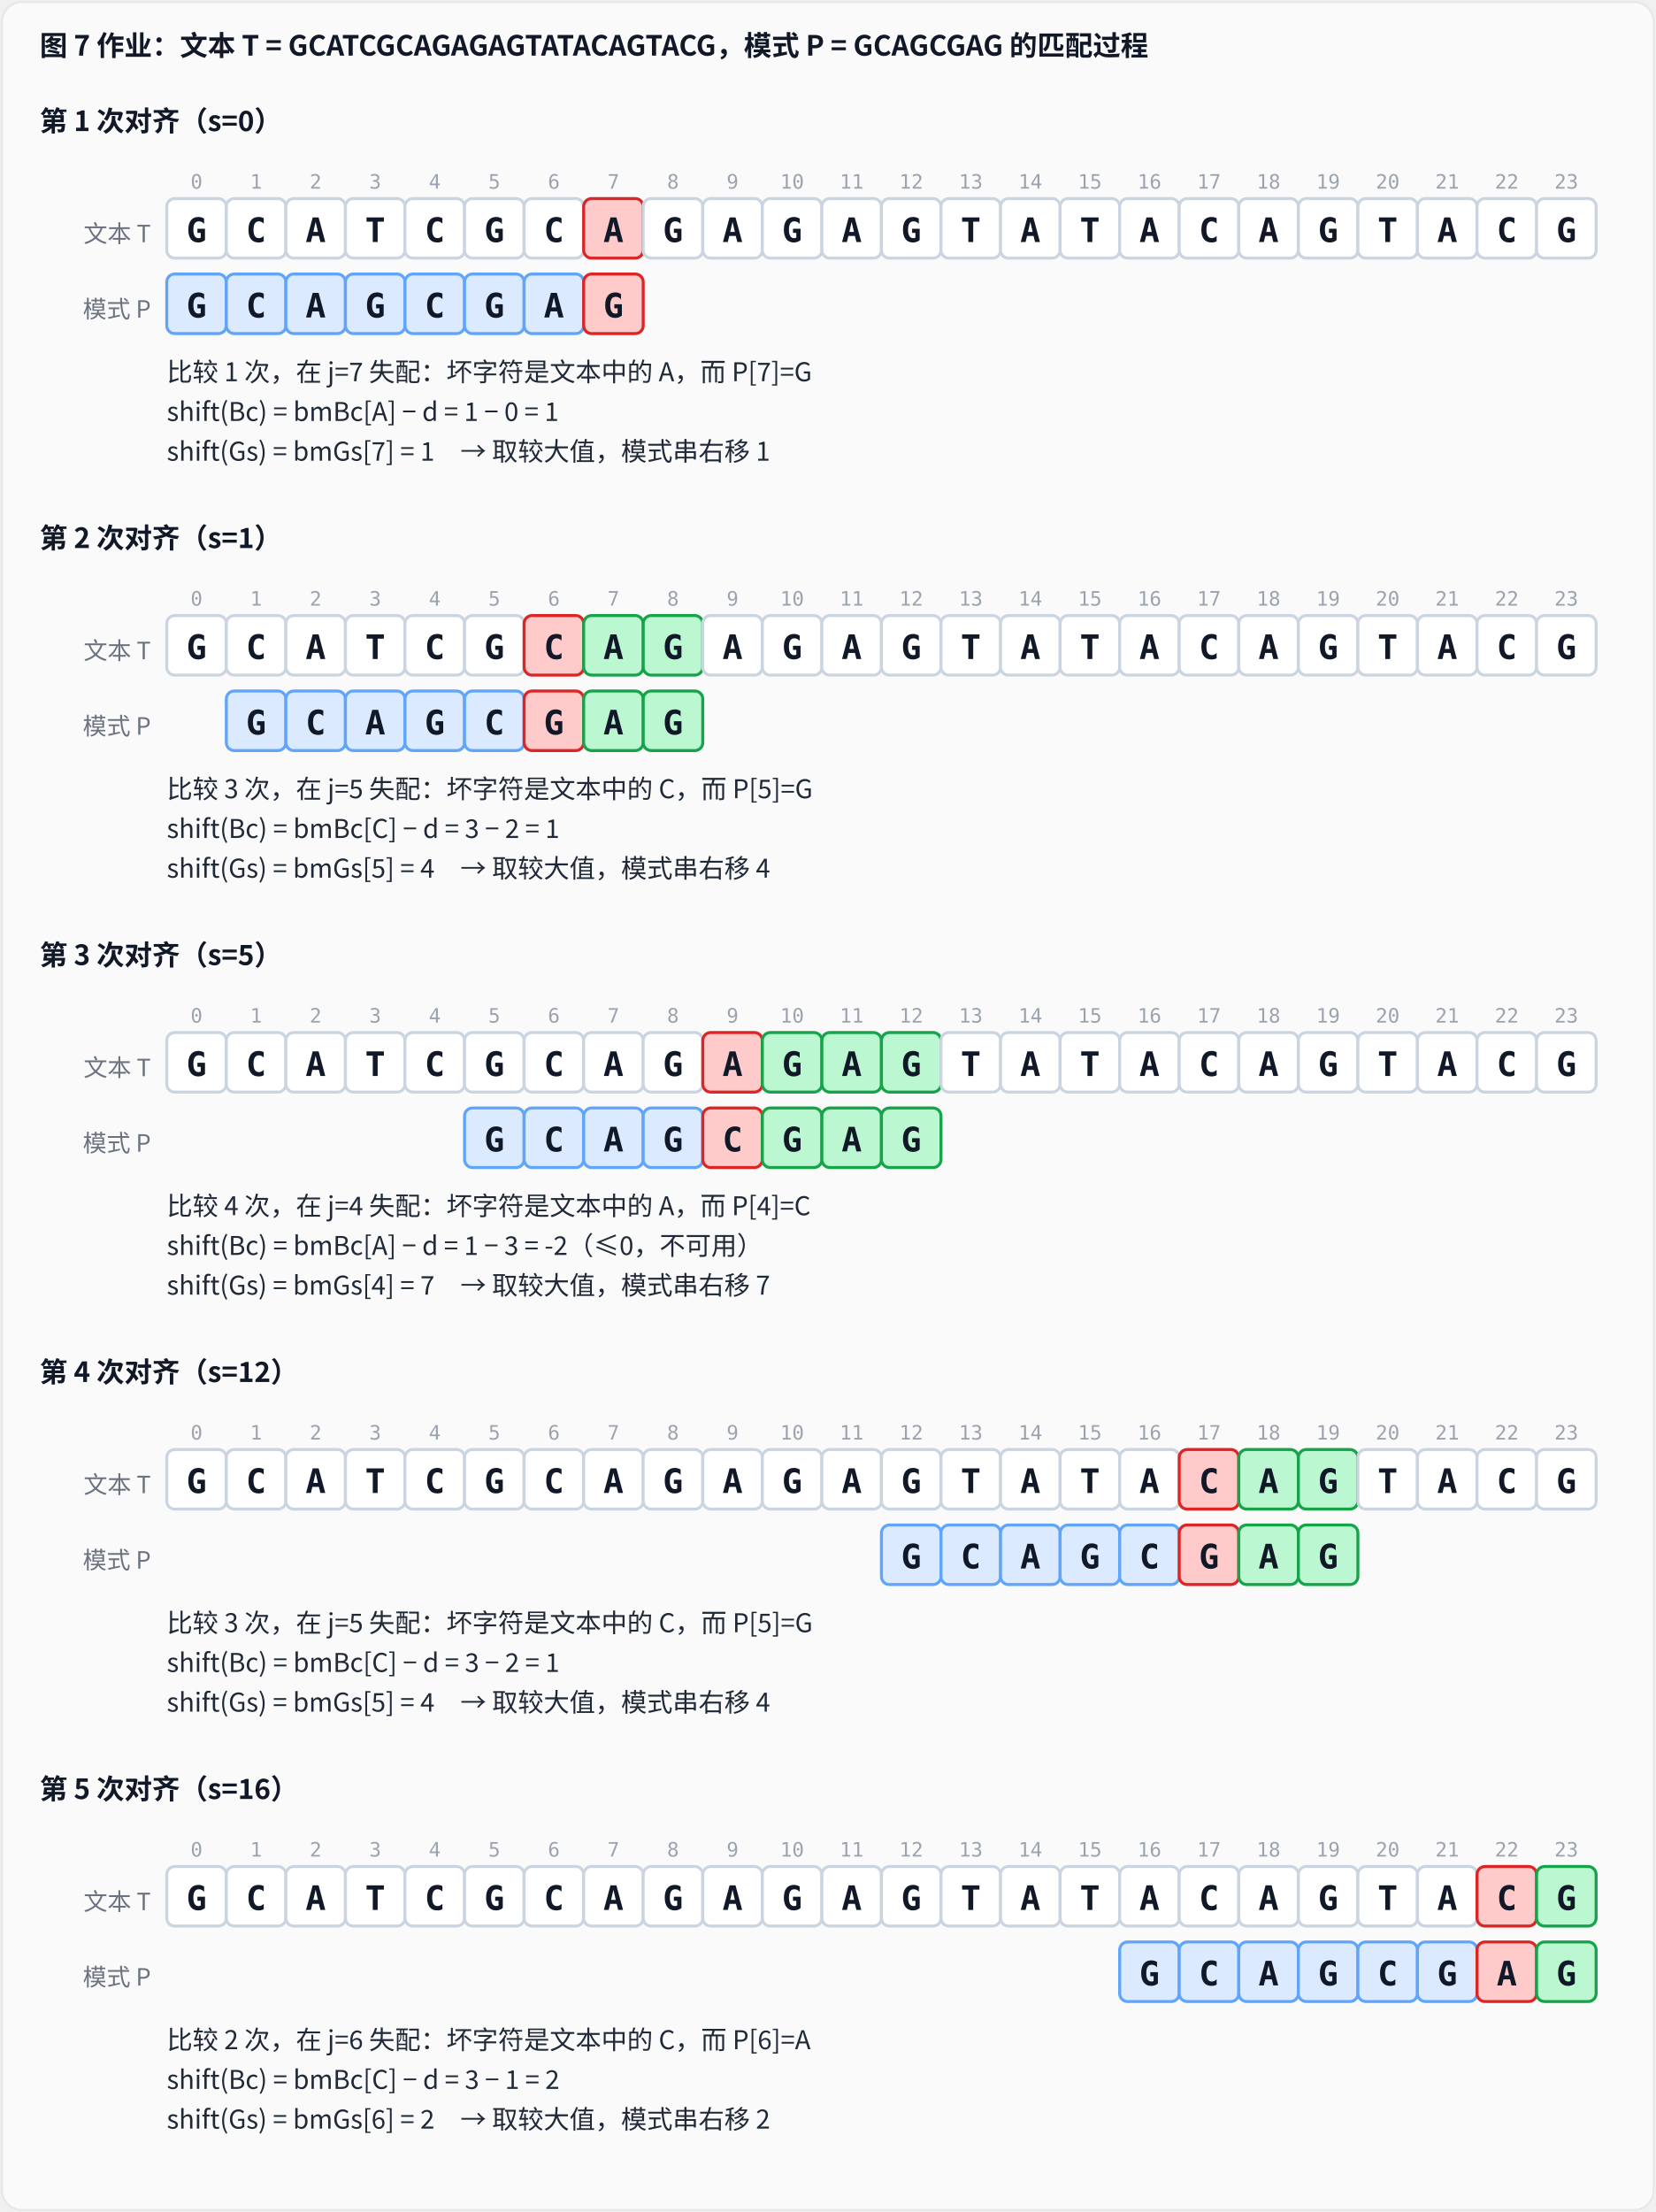
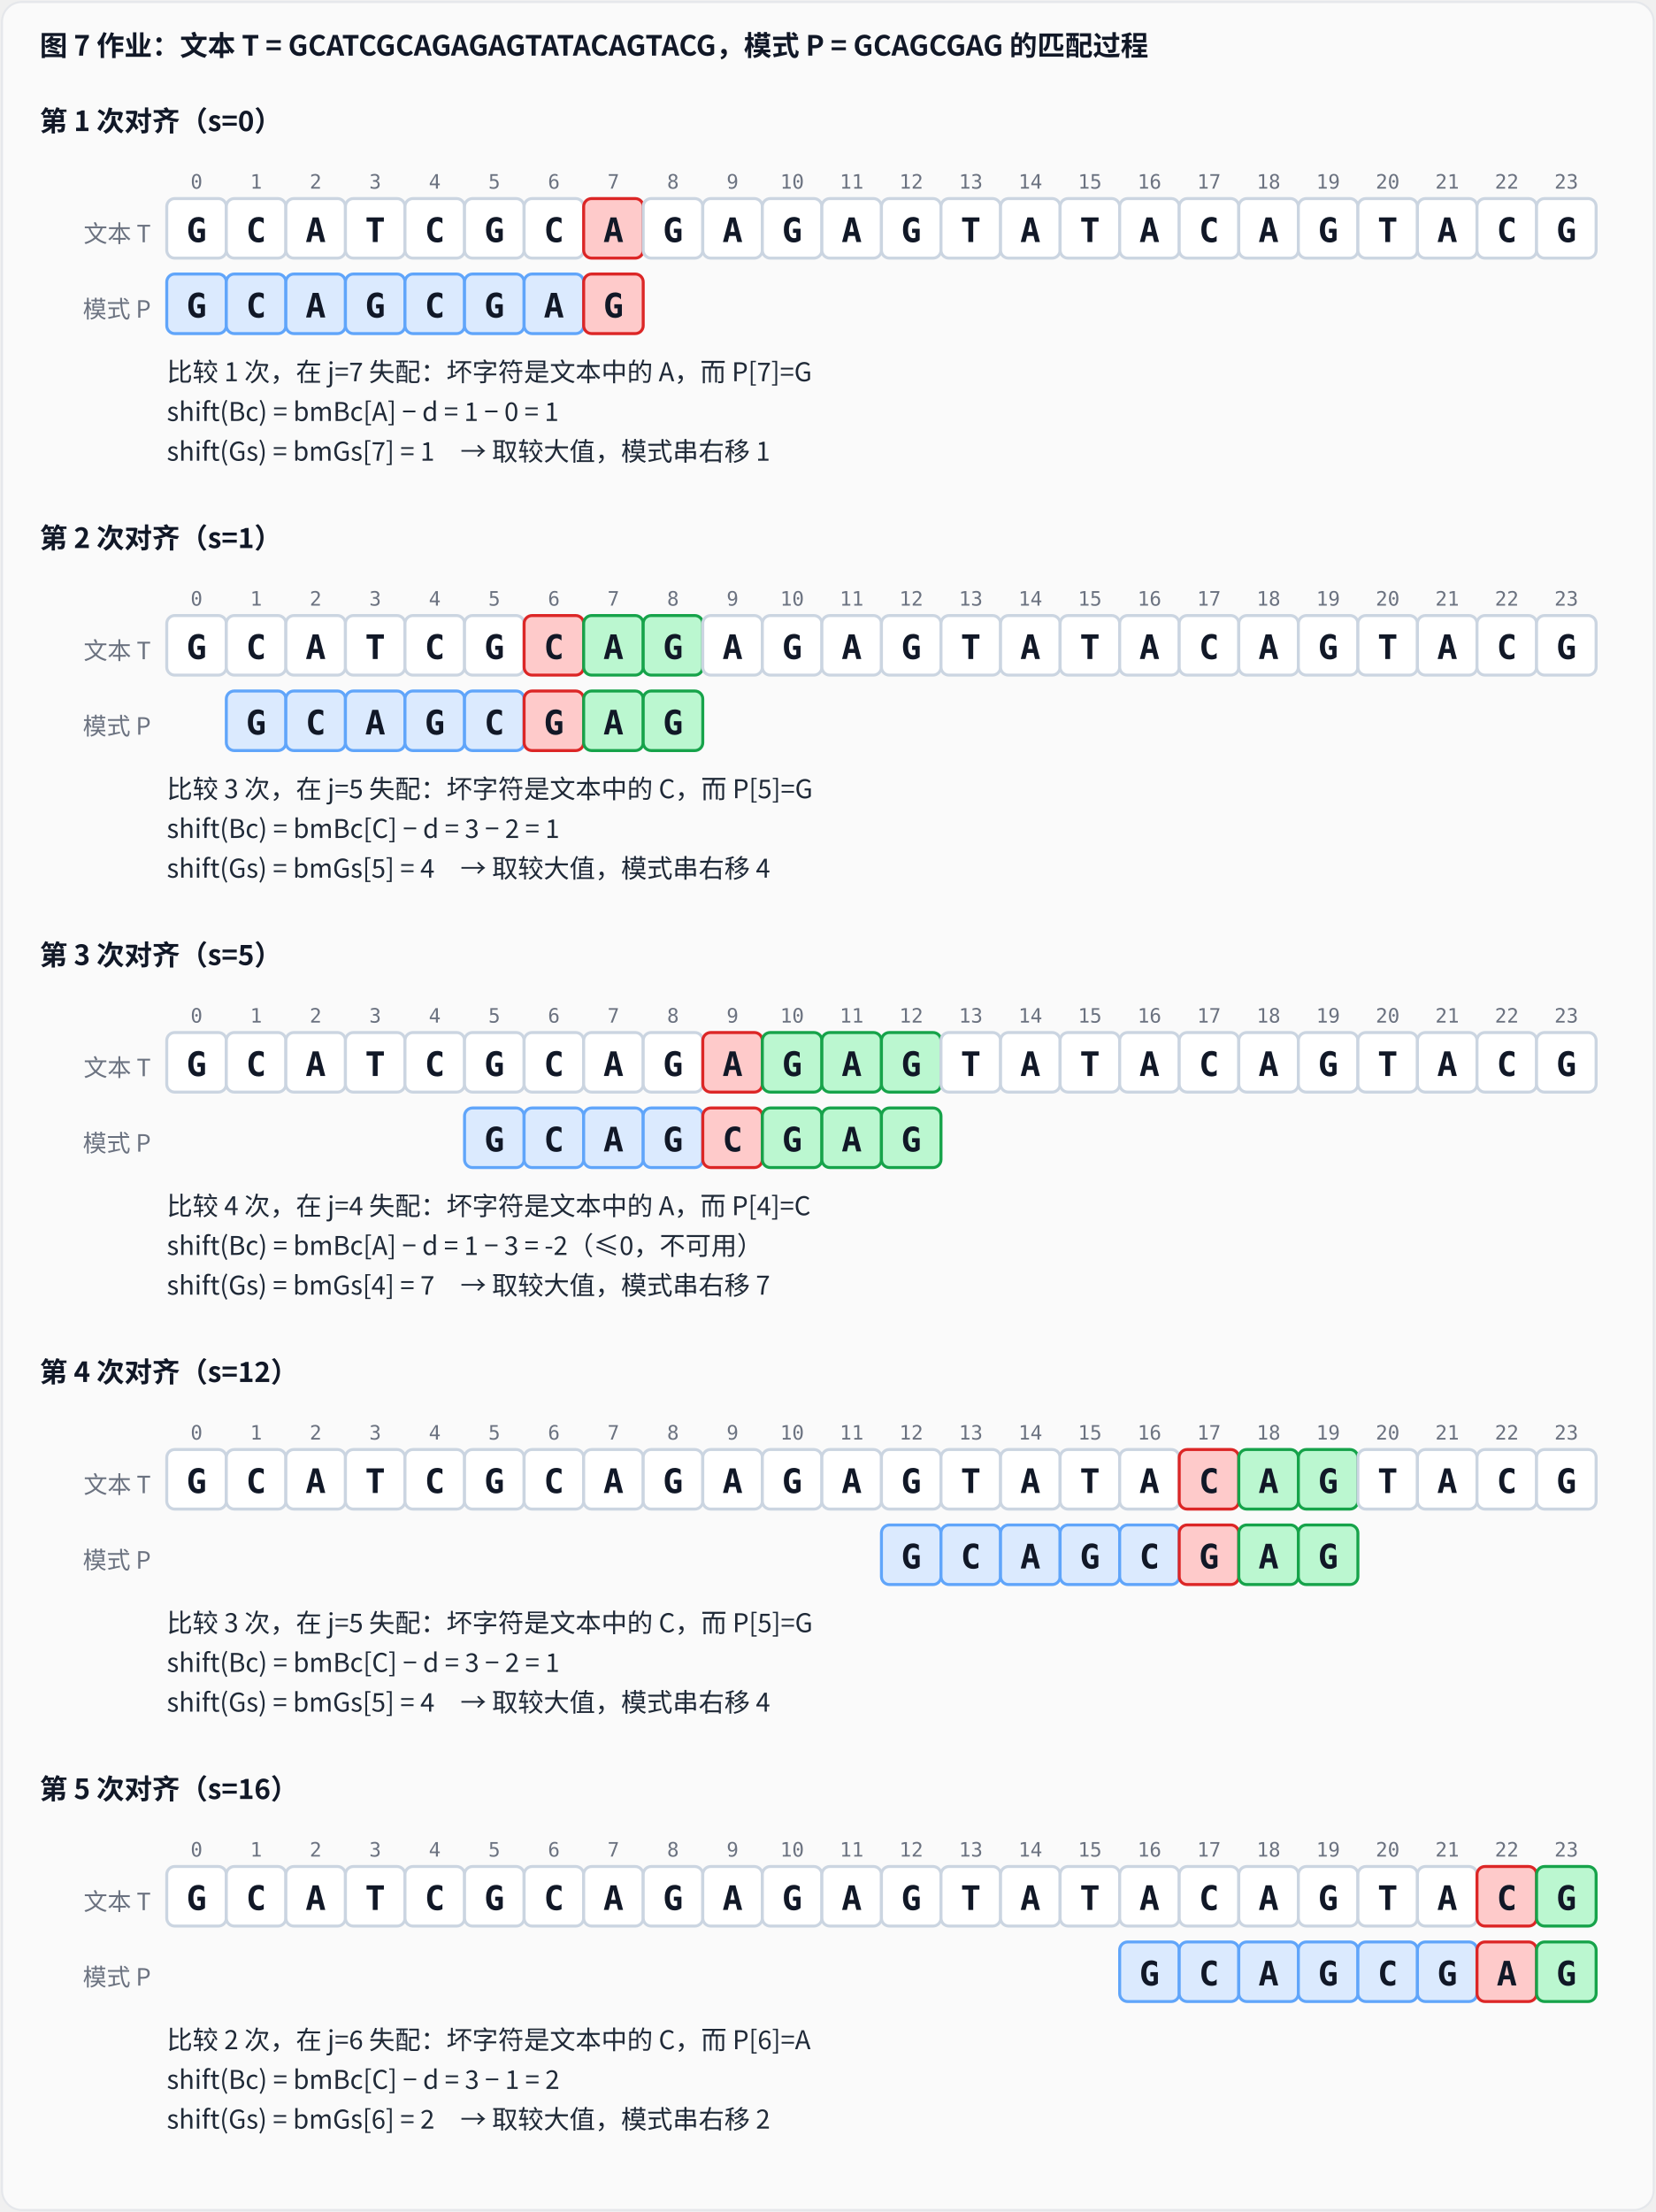
<svg xmlns="http://www.w3.org/2000/svg" viewBox="0 0 834 1114" width="834" height="1114">
  <style>
.t{font-family:'Noto Sans CJK SC','Noto Sans SC','Microsoft YaHei','PingFang SC',sans-serif;font-size:13px;fill:#1f2937}.tb{font-family:'Noto Sans CJK SC','Noto Sans SC','Microsoft YaHei','PingFang SC',sans-serif;font-size:14px;font-weight:700;fill:#111827}
.s{font-family:'Noto Sans CJK SC','Noto Sans SC','Microsoft YaHei','PingFang SC',sans-serif;font-size:12px;fill:#6b7280}.m{font-family:'JetBrains Mono','Consolas','Menlo','DejaVu Sans Mono',monospace;font-weight:700;fill:#111827;text-anchor:middle;dominant-baseline:central}
- .i{font-family:'JetBrains Mono','Consolas','Menlo','DejaVu Sans Mono',monospace;font-size:10px;fill:#9ca3af;text-anchor:middle}.c{text-anchor:middle}.r{text-anchor:end}
+ .i{font-family:'JetBrains Mono','Consolas','Menlo','DejaVu Sans Mono',monospace;font-size:10px;fill:#6b7280;text-anchor:middle}.c{text-anchor:middle}.r{text-anchor:end}
</style>
  <defs>
    <marker id="a" viewBox="0 0 10 10" refX="9" refY="5" markerWidth="7" markerHeight="7" orient="auto">
      <path d="M0 0L10 5L0 10z" fill="#475569" />
    </marker>
  </defs>
  <rect x="1" y="1" width="832" height="1112" rx="10" fill="#fafafa" stroke="#e5e7eb" />
  <text x="20" y="28" class="tb">图 7  作业：文本 T = GCATCGCAGAGAGTATACAGTACG，模式 P = GCAGCGAG 的匹配过程</text>
  <text x="20" y="66" class="tb">第 1 次对齐（s=0）</text>
  <text x="76" y="122" class="s r">文本 T</text>
  <rect x="84" y="100" width="30" height="30" rx="4" fill="#ffffff" stroke="#cbd5e1" stroke-width="1.5" />
  <text x="99.0" y="116.0" class="m" style="font-size:17px;fill:#111827">G</text>
  <text x="99.0" y="95" class="i">0</text>
  <rect x="114" y="100" width="30" height="30" rx="4" fill="#ffffff" stroke="#cbd5e1" stroke-width="1.5" />
  <text x="129.0" y="116.0" class="m" style="font-size:17px;fill:#111827">C</text>
  <text x="129.0" y="95" class="i">1</text>
  <rect x="144" y="100" width="30" height="30" rx="4" fill="#ffffff" stroke="#cbd5e1" stroke-width="1.5" />
  <text x="159.0" y="116.0" class="m" style="font-size:17px;fill:#111827">A</text>
  <text x="159.0" y="95" class="i">2</text>
  <rect x="174" y="100" width="30" height="30" rx="4" fill="#ffffff" stroke="#cbd5e1" stroke-width="1.5" />
  <text x="189.0" y="116.0" class="m" style="font-size:17px;fill:#111827">T</text>
  <text x="189.0" y="95" class="i">3</text>
  <rect x="204" y="100" width="30" height="30" rx="4" fill="#ffffff" stroke="#cbd5e1" stroke-width="1.5" />
  <text x="219.0" y="116.0" class="m" style="font-size:17px;fill:#111827">C</text>
  <text x="219.0" y="95" class="i">4</text>
  <rect x="234" y="100" width="30" height="30" rx="4" fill="#ffffff" stroke="#cbd5e1" stroke-width="1.5" />
  <text x="249.0" y="116.0" class="m" style="font-size:17px;fill:#111827">G</text>
  <text x="249.0" y="95" class="i">5</text>
  <rect x="264" y="100" width="30" height="30" rx="4" fill="#ffffff" stroke="#cbd5e1" stroke-width="1.5" />
  <text x="279.0" y="116.0" class="m" style="font-size:17px;fill:#111827">C</text>
  <text x="279.0" y="95" class="i">6</text>
  <rect x="294" y="100" width="30" height="30" rx="4" fill="#fecaca" stroke="#dc2626" stroke-width="1.5" />
  <text x="309.0" y="116.0" class="m" style="font-size:17px;fill:#111827">A</text>
  <text x="309.0" y="95" class="i">7</text>
  <rect x="324" y="100" width="30" height="30" rx="4" fill="#ffffff" stroke="#cbd5e1" stroke-width="1.5" />
  <text x="339.0" y="116.0" class="m" style="font-size:17px;fill:#111827">G</text>
  <text x="339.0" y="95" class="i">8</text>
  <rect x="354" y="100" width="30" height="30" rx="4" fill="#ffffff" stroke="#cbd5e1" stroke-width="1.5" />
  <text x="369.0" y="116.0" class="m" style="font-size:17px;fill:#111827">A</text>
  <text x="369.0" y="95" class="i">9</text>
  <rect x="384" y="100" width="30" height="30" rx="4" fill="#ffffff" stroke="#cbd5e1" stroke-width="1.5" />
  <text x="399.0" y="116.0" class="m" style="font-size:17px;fill:#111827">G</text>
  <text x="399.0" y="95" class="i">10</text>
  <rect x="414" y="100" width="30" height="30" rx="4" fill="#ffffff" stroke="#cbd5e1" stroke-width="1.5" />
  <text x="429.0" y="116.0" class="m" style="font-size:17px;fill:#111827">A</text>
  <text x="429.0" y="95" class="i">11</text>
  <rect x="444" y="100" width="30" height="30" rx="4" fill="#ffffff" stroke="#cbd5e1" stroke-width="1.5" />
  <text x="459.0" y="116.0" class="m" style="font-size:17px;fill:#111827">G</text>
  <text x="459.0" y="95" class="i">12</text>
  <rect x="474" y="100" width="30" height="30" rx="4" fill="#ffffff" stroke="#cbd5e1" stroke-width="1.5" />
  <text x="489.0" y="116.0" class="m" style="font-size:17px;fill:#111827">T</text>
  <text x="489.0" y="95" class="i">13</text>
  <rect x="504" y="100" width="30" height="30" rx="4" fill="#ffffff" stroke="#cbd5e1" stroke-width="1.5" />
  <text x="519.0" y="116.0" class="m" style="font-size:17px;fill:#111827">A</text>
  <text x="519.0" y="95" class="i">14</text>
  <rect x="534" y="100" width="30" height="30" rx="4" fill="#ffffff" stroke="#cbd5e1" stroke-width="1.5" />
  <text x="549.0" y="116.0" class="m" style="font-size:17px;fill:#111827">T</text>
  <text x="549.0" y="95" class="i">15</text>
  <rect x="564" y="100" width="30" height="30" rx="4" fill="#ffffff" stroke="#cbd5e1" stroke-width="1.5" />
  <text x="579.0" y="116.0" class="m" style="font-size:17px;fill:#111827">A</text>
  <text x="579.0" y="95" class="i">16</text>
  <rect x="594" y="100" width="30" height="30" rx="4" fill="#ffffff" stroke="#cbd5e1" stroke-width="1.5" />
  <text x="609.0" y="116.0" class="m" style="font-size:17px;fill:#111827">C</text>
  <text x="609.0" y="95" class="i">17</text>
  <rect x="624" y="100" width="30" height="30" rx="4" fill="#ffffff" stroke="#cbd5e1" stroke-width="1.5" />
  <text x="639.0" y="116.0" class="m" style="font-size:17px;fill:#111827">A</text>
  <text x="639.0" y="95" class="i">18</text>
  <rect x="654" y="100" width="30" height="30" rx="4" fill="#ffffff" stroke="#cbd5e1" stroke-width="1.5" />
  <text x="669.0" y="116.0" class="m" style="font-size:17px;fill:#111827">G</text>
  <text x="669.0" y="95" class="i">19</text>
  <rect x="684" y="100" width="30" height="30" rx="4" fill="#ffffff" stroke="#cbd5e1" stroke-width="1.5" />
  <text x="699.0" y="116.0" class="m" style="font-size:17px;fill:#111827">T</text>
  <text x="699.0" y="95" class="i">20</text>
  <rect x="714" y="100" width="30" height="30" rx="4" fill="#ffffff" stroke="#cbd5e1" stroke-width="1.5" />
  <text x="729.0" y="116.0" class="m" style="font-size:17px;fill:#111827">A</text>
  <text x="729.0" y="95" class="i">21</text>
  <rect x="744" y="100" width="30" height="30" rx="4" fill="#ffffff" stroke="#cbd5e1" stroke-width="1.5" />
  <text x="759.0" y="116.0" class="m" style="font-size:17px;fill:#111827">C</text>
  <text x="759.0" y="95" class="i">22</text>
  <rect x="774" y="100" width="30" height="30" rx="4" fill="#ffffff" stroke="#cbd5e1" stroke-width="1.5" />
  <text x="789.0" y="116.0" class="m" style="font-size:17px;fill:#111827">G</text>
  <text x="789.0" y="95" class="i">23</text>
  <text x="76" y="160" class="s r">模式 P</text>
  <rect x="84" y="138" width="30" height="30" rx="4" fill="#dbeafe" stroke="#60a5fa" stroke-width="1.5" />
  <text x="99.0" y="154.0" class="m" style="font-size:17px;fill:#111827">G</text>
  <rect x="114" y="138" width="30" height="30" rx="4" fill="#dbeafe" stroke="#60a5fa" stroke-width="1.5" />
  <text x="129.0" y="154.0" class="m" style="font-size:17px;fill:#111827">C</text>
  <rect x="144" y="138" width="30" height="30" rx="4" fill="#dbeafe" stroke="#60a5fa" stroke-width="1.5" />
  <text x="159.0" y="154.0" class="m" style="font-size:17px;fill:#111827">A</text>
  <rect x="174" y="138" width="30" height="30" rx="4" fill="#dbeafe" stroke="#60a5fa" stroke-width="1.5" />
  <text x="189.0" y="154.0" class="m" style="font-size:17px;fill:#111827">G</text>
  <rect x="204" y="138" width="30" height="30" rx="4" fill="#dbeafe" stroke="#60a5fa" stroke-width="1.5" />
  <text x="219.0" y="154.0" class="m" style="font-size:17px;fill:#111827">C</text>
  <rect x="234" y="138" width="30" height="30" rx="4" fill="#dbeafe" stroke="#60a5fa" stroke-width="1.5" />
  <text x="249.0" y="154.0" class="m" style="font-size:17px;fill:#111827">G</text>
  <rect x="264" y="138" width="30" height="30" rx="4" fill="#dbeafe" stroke="#60a5fa" stroke-width="1.5" />
  <text x="279.0" y="154.0" class="m" style="font-size:17px;fill:#111827">A</text>
  <rect x="294" y="138" width="30" height="30" rx="4" fill="#fecaca" stroke="#dc2626" stroke-width="1.5" />
  <text x="309.0" y="154.0" class="m" style="font-size:17px;fill:#111827">G</text>
  <text x="84" y="192" class="t">比较 1 次，在 j=7 失配：坏字符是文本中的 A，而 P[7]=G</text>
  <text x="84" y="212" class="t">shift(Bc) = bmBc[A] − d = 1 − 0 = 1</text>
  <text x="84" y="232" class="t">shift(Gs) = bmGs[7] = 1　→ 取较大值，模式串右移 1</text>
  <text x="20" y="276" class="tb">第 2 次对齐（s=1）</text>
  <text x="76" y="332" class="s r">文本 T</text>
  <rect x="84" y="310" width="30" height="30" rx="4" fill="#ffffff" stroke="#cbd5e1" stroke-width="1.5" />
  <text x="99.0" y="326.0" class="m" style="font-size:17px;fill:#111827">G</text>
  <text x="99.0" y="305" class="i">0</text>
  <rect x="114" y="310" width="30" height="30" rx="4" fill="#ffffff" stroke="#cbd5e1" stroke-width="1.5" />
  <text x="129.0" y="326.0" class="m" style="font-size:17px;fill:#111827">C</text>
  <text x="129.0" y="305" class="i">1</text>
  <rect x="144" y="310" width="30" height="30" rx="4" fill="#ffffff" stroke="#cbd5e1" stroke-width="1.5" />
  <text x="159.0" y="326.0" class="m" style="font-size:17px;fill:#111827">A</text>
  <text x="159.0" y="305" class="i">2</text>
  <rect x="174" y="310" width="30" height="30" rx="4" fill="#ffffff" stroke="#cbd5e1" stroke-width="1.5" />
  <text x="189.0" y="326.0" class="m" style="font-size:17px;fill:#111827">T</text>
  <text x="189.0" y="305" class="i">3</text>
  <rect x="204" y="310" width="30" height="30" rx="4" fill="#ffffff" stroke="#cbd5e1" stroke-width="1.5" />
  <text x="219.0" y="326.0" class="m" style="font-size:17px;fill:#111827">C</text>
  <text x="219.0" y="305" class="i">4</text>
  <rect x="234" y="310" width="30" height="30" rx="4" fill="#ffffff" stroke="#cbd5e1" stroke-width="1.5" />
  <text x="249.0" y="326.0" class="m" style="font-size:17px;fill:#111827">G</text>
  <text x="249.0" y="305" class="i">5</text>
  <rect x="264" y="310" width="30" height="30" rx="4" fill="#fecaca" stroke="#dc2626" stroke-width="1.5" />
  <text x="279.0" y="326.0" class="m" style="font-size:17px;fill:#111827">C</text>
  <text x="279.0" y="305" class="i">6</text>
  <rect x="294" y="310" width="30" height="30" rx="4" fill="#bbf7d0" stroke="#16a34a" stroke-width="1.5" />
  <text x="309.0" y="326.0" class="m" style="font-size:17px;fill:#111827">A</text>
  <text x="309.0" y="305" class="i">7</text>
  <rect x="324" y="310" width="30" height="30" rx="4" fill="#bbf7d0" stroke="#16a34a" stroke-width="1.5" />
  <text x="339.0" y="326.0" class="m" style="font-size:17px;fill:#111827">G</text>
  <text x="339.0" y="305" class="i">8</text>
  <rect x="354" y="310" width="30" height="30" rx="4" fill="#ffffff" stroke="#cbd5e1" stroke-width="1.5" />
  <text x="369.0" y="326.0" class="m" style="font-size:17px;fill:#111827">A</text>
  <text x="369.0" y="305" class="i">9</text>
  <rect x="384" y="310" width="30" height="30" rx="4" fill="#ffffff" stroke="#cbd5e1" stroke-width="1.5" />
  <text x="399.0" y="326.0" class="m" style="font-size:17px;fill:#111827">G</text>
  <text x="399.0" y="305" class="i">10</text>
  <rect x="414" y="310" width="30" height="30" rx="4" fill="#ffffff" stroke="#cbd5e1" stroke-width="1.5" />
  <text x="429.0" y="326.0" class="m" style="font-size:17px;fill:#111827">A</text>
  <text x="429.0" y="305" class="i">11</text>
  <rect x="444" y="310" width="30" height="30" rx="4" fill="#ffffff" stroke="#cbd5e1" stroke-width="1.5" />
  <text x="459.0" y="326.0" class="m" style="font-size:17px;fill:#111827">G</text>
  <text x="459.0" y="305" class="i">12</text>
  <rect x="474" y="310" width="30" height="30" rx="4" fill="#ffffff" stroke="#cbd5e1" stroke-width="1.5" />
  <text x="489.0" y="326.0" class="m" style="font-size:17px;fill:#111827">T</text>
  <text x="489.0" y="305" class="i">13</text>
  <rect x="504" y="310" width="30" height="30" rx="4" fill="#ffffff" stroke="#cbd5e1" stroke-width="1.5" />
  <text x="519.0" y="326.0" class="m" style="font-size:17px;fill:#111827">A</text>
  <text x="519.0" y="305" class="i">14</text>
  <rect x="534" y="310" width="30" height="30" rx="4" fill="#ffffff" stroke="#cbd5e1" stroke-width="1.5" />
  <text x="549.0" y="326.0" class="m" style="font-size:17px;fill:#111827">T</text>
  <text x="549.0" y="305" class="i">15</text>
  <rect x="564" y="310" width="30" height="30" rx="4" fill="#ffffff" stroke="#cbd5e1" stroke-width="1.5" />
  <text x="579.0" y="326.0" class="m" style="font-size:17px;fill:#111827">A</text>
  <text x="579.0" y="305" class="i">16</text>
  <rect x="594" y="310" width="30" height="30" rx="4" fill="#ffffff" stroke="#cbd5e1" stroke-width="1.5" />
  <text x="609.0" y="326.0" class="m" style="font-size:17px;fill:#111827">C</text>
  <text x="609.0" y="305" class="i">17</text>
  <rect x="624" y="310" width="30" height="30" rx="4" fill="#ffffff" stroke="#cbd5e1" stroke-width="1.5" />
  <text x="639.0" y="326.0" class="m" style="font-size:17px;fill:#111827">A</text>
  <text x="639.0" y="305" class="i">18</text>
  <rect x="654" y="310" width="30" height="30" rx="4" fill="#ffffff" stroke="#cbd5e1" stroke-width="1.5" />
  <text x="669.0" y="326.0" class="m" style="font-size:17px;fill:#111827">G</text>
  <text x="669.0" y="305" class="i">19</text>
  <rect x="684" y="310" width="30" height="30" rx="4" fill="#ffffff" stroke="#cbd5e1" stroke-width="1.5" />
  <text x="699.0" y="326.0" class="m" style="font-size:17px;fill:#111827">T</text>
  <text x="699.0" y="305" class="i">20</text>
  <rect x="714" y="310" width="30" height="30" rx="4" fill="#ffffff" stroke="#cbd5e1" stroke-width="1.5" />
  <text x="729.0" y="326.0" class="m" style="font-size:17px;fill:#111827">A</text>
  <text x="729.0" y="305" class="i">21</text>
  <rect x="744" y="310" width="30" height="30" rx="4" fill="#ffffff" stroke="#cbd5e1" stroke-width="1.5" />
  <text x="759.0" y="326.0" class="m" style="font-size:17px;fill:#111827">C</text>
  <text x="759.0" y="305" class="i">22</text>
  <rect x="774" y="310" width="30" height="30" rx="4" fill="#ffffff" stroke="#cbd5e1" stroke-width="1.5" />
  <text x="789.0" y="326.0" class="m" style="font-size:17px;fill:#111827">G</text>
  <text x="789.0" y="305" class="i">23</text>
  <text x="76" y="370" class="s r">模式 P</text>
  <rect x="114" y="348" width="30" height="30" rx="4" fill="#dbeafe" stroke="#60a5fa" stroke-width="1.5" />
  <text x="129.0" y="364.0" class="m" style="font-size:17px;fill:#111827">G</text>
  <rect x="144" y="348" width="30" height="30" rx="4" fill="#dbeafe" stroke="#60a5fa" stroke-width="1.5" />
  <text x="159.0" y="364.0" class="m" style="font-size:17px;fill:#111827">C</text>
  <rect x="174" y="348" width="30" height="30" rx="4" fill="#dbeafe" stroke="#60a5fa" stroke-width="1.5" />
  <text x="189.0" y="364.0" class="m" style="font-size:17px;fill:#111827">A</text>
  <rect x="204" y="348" width="30" height="30" rx="4" fill="#dbeafe" stroke="#60a5fa" stroke-width="1.5" />
  <text x="219.0" y="364.0" class="m" style="font-size:17px;fill:#111827">G</text>
  <rect x="234" y="348" width="30" height="30" rx="4" fill="#dbeafe" stroke="#60a5fa" stroke-width="1.5" />
  <text x="249.0" y="364.0" class="m" style="font-size:17px;fill:#111827">C</text>
  <rect x="264" y="348" width="30" height="30" rx="4" fill="#fecaca" stroke="#dc2626" stroke-width="1.5" />
  <text x="279.0" y="364.0" class="m" style="font-size:17px;fill:#111827">G</text>
  <rect x="294" y="348" width="30" height="30" rx="4" fill="#bbf7d0" stroke="#16a34a" stroke-width="1.5" />
  <text x="309.0" y="364.0" class="m" style="font-size:17px;fill:#111827">A</text>
  <rect x="324" y="348" width="30" height="30" rx="4" fill="#bbf7d0" stroke="#16a34a" stroke-width="1.5" />
  <text x="339.0" y="364.0" class="m" style="font-size:17px;fill:#111827">G</text>
  <text x="84" y="402" class="t">比较 3 次，在 j=5 失配：坏字符是文本中的 C，而 P[5]=G</text>
  <text x="84" y="422" class="t">shift(Bc) = bmBc[C] − d = 3 − 2 = 1</text>
  <text x="84" y="442" class="t">shift(Gs) = bmGs[5] = 4　→ 取较大值，模式串右移 4</text>
  <text x="20" y="486" class="tb">第 3 次对齐（s=5）</text>
  <text x="76" y="542" class="s r">文本 T</text>
  <rect x="84" y="520" width="30" height="30" rx="4" fill="#ffffff" stroke="#cbd5e1" stroke-width="1.5" />
  <text x="99.0" y="536.0" class="m" style="font-size:17px;fill:#111827">G</text>
  <text x="99.0" y="515" class="i">0</text>
  <rect x="114" y="520" width="30" height="30" rx="4" fill="#ffffff" stroke="#cbd5e1" stroke-width="1.5" />
  <text x="129.0" y="536.0" class="m" style="font-size:17px;fill:#111827">C</text>
  <text x="129.0" y="515" class="i">1</text>
  <rect x="144" y="520" width="30" height="30" rx="4" fill="#ffffff" stroke="#cbd5e1" stroke-width="1.5" />
  <text x="159.0" y="536.0" class="m" style="font-size:17px;fill:#111827">A</text>
  <text x="159.0" y="515" class="i">2</text>
  <rect x="174" y="520" width="30" height="30" rx="4" fill="#ffffff" stroke="#cbd5e1" stroke-width="1.5" />
  <text x="189.0" y="536.0" class="m" style="font-size:17px;fill:#111827">T</text>
  <text x="189.0" y="515" class="i">3</text>
  <rect x="204" y="520" width="30" height="30" rx="4" fill="#ffffff" stroke="#cbd5e1" stroke-width="1.5" />
  <text x="219.0" y="536.0" class="m" style="font-size:17px;fill:#111827">C</text>
  <text x="219.0" y="515" class="i">4</text>
  <rect x="234" y="520" width="30" height="30" rx="4" fill="#ffffff" stroke="#cbd5e1" stroke-width="1.5" />
  <text x="249.0" y="536.0" class="m" style="font-size:17px;fill:#111827">G</text>
  <text x="249.0" y="515" class="i">5</text>
  <rect x="264" y="520" width="30" height="30" rx="4" fill="#ffffff" stroke="#cbd5e1" stroke-width="1.5" />
  <text x="279.0" y="536.0" class="m" style="font-size:17px;fill:#111827">C</text>
  <text x="279.0" y="515" class="i">6</text>
  <rect x="294" y="520" width="30" height="30" rx="4" fill="#ffffff" stroke="#cbd5e1" stroke-width="1.5" />
  <text x="309.0" y="536.0" class="m" style="font-size:17px;fill:#111827">A</text>
  <text x="309.0" y="515" class="i">7</text>
  <rect x="324" y="520" width="30" height="30" rx="4" fill="#ffffff" stroke="#cbd5e1" stroke-width="1.5" />
  <text x="339.0" y="536.0" class="m" style="font-size:17px;fill:#111827">G</text>
  <text x="339.0" y="515" class="i">8</text>
  <rect x="354" y="520" width="30" height="30" rx="4" fill="#fecaca" stroke="#dc2626" stroke-width="1.5" />
  <text x="369.0" y="536.0" class="m" style="font-size:17px;fill:#111827">A</text>
  <text x="369.0" y="515" class="i">9</text>
  <rect x="384" y="520" width="30" height="30" rx="4" fill="#bbf7d0" stroke="#16a34a" stroke-width="1.5" />
  <text x="399.0" y="536.0" class="m" style="font-size:17px;fill:#111827">G</text>
  <text x="399.0" y="515" class="i">10</text>
  <rect x="414" y="520" width="30" height="30" rx="4" fill="#bbf7d0" stroke="#16a34a" stroke-width="1.5" />
  <text x="429.0" y="536.0" class="m" style="font-size:17px;fill:#111827">A</text>
  <text x="429.0" y="515" class="i">11</text>
  <rect x="444" y="520" width="30" height="30" rx="4" fill="#bbf7d0" stroke="#16a34a" stroke-width="1.5" />
  <text x="459.0" y="536.0" class="m" style="font-size:17px;fill:#111827">G</text>
  <text x="459.0" y="515" class="i">12</text>
  <rect x="474" y="520" width="30" height="30" rx="4" fill="#ffffff" stroke="#cbd5e1" stroke-width="1.5" />
  <text x="489.0" y="536.0" class="m" style="font-size:17px;fill:#111827">T</text>
  <text x="489.0" y="515" class="i">13</text>
  <rect x="504" y="520" width="30" height="30" rx="4" fill="#ffffff" stroke="#cbd5e1" stroke-width="1.5" />
  <text x="519.0" y="536.0" class="m" style="font-size:17px;fill:#111827">A</text>
  <text x="519.0" y="515" class="i">14</text>
  <rect x="534" y="520" width="30" height="30" rx="4" fill="#ffffff" stroke="#cbd5e1" stroke-width="1.5" />
  <text x="549.0" y="536.0" class="m" style="font-size:17px;fill:#111827">T</text>
  <text x="549.0" y="515" class="i">15</text>
  <rect x="564" y="520" width="30" height="30" rx="4" fill="#ffffff" stroke="#cbd5e1" stroke-width="1.5" />
  <text x="579.0" y="536.0" class="m" style="font-size:17px;fill:#111827">A</text>
  <text x="579.0" y="515" class="i">16</text>
  <rect x="594" y="520" width="30" height="30" rx="4" fill="#ffffff" stroke="#cbd5e1" stroke-width="1.5" />
  <text x="609.0" y="536.0" class="m" style="font-size:17px;fill:#111827">C</text>
  <text x="609.0" y="515" class="i">17</text>
  <rect x="624" y="520" width="30" height="30" rx="4" fill="#ffffff" stroke="#cbd5e1" stroke-width="1.5" />
  <text x="639.0" y="536.0" class="m" style="font-size:17px;fill:#111827">A</text>
  <text x="639.0" y="515" class="i">18</text>
  <rect x="654" y="520" width="30" height="30" rx="4" fill="#ffffff" stroke="#cbd5e1" stroke-width="1.5" />
  <text x="669.0" y="536.0" class="m" style="font-size:17px;fill:#111827">G</text>
  <text x="669.0" y="515" class="i">19</text>
  <rect x="684" y="520" width="30" height="30" rx="4" fill="#ffffff" stroke="#cbd5e1" stroke-width="1.5" />
  <text x="699.0" y="536.0" class="m" style="font-size:17px;fill:#111827">T</text>
  <text x="699.0" y="515" class="i">20</text>
  <rect x="714" y="520" width="30" height="30" rx="4" fill="#ffffff" stroke="#cbd5e1" stroke-width="1.5" />
  <text x="729.0" y="536.0" class="m" style="font-size:17px;fill:#111827">A</text>
  <text x="729.0" y="515" class="i">21</text>
  <rect x="744" y="520" width="30" height="30" rx="4" fill="#ffffff" stroke="#cbd5e1" stroke-width="1.5" />
  <text x="759.0" y="536.0" class="m" style="font-size:17px;fill:#111827">C</text>
  <text x="759.0" y="515" class="i">22</text>
  <rect x="774" y="520" width="30" height="30" rx="4" fill="#ffffff" stroke="#cbd5e1" stroke-width="1.5" />
  <text x="789.0" y="536.0" class="m" style="font-size:17px;fill:#111827">G</text>
  <text x="789.0" y="515" class="i">23</text>
  <text x="76" y="580" class="s r">模式 P</text>
  <rect x="234" y="558" width="30" height="30" rx="4" fill="#dbeafe" stroke="#60a5fa" stroke-width="1.5" />
  <text x="249.0" y="574.0" class="m" style="font-size:17px;fill:#111827">G</text>
  <rect x="264" y="558" width="30" height="30" rx="4" fill="#dbeafe" stroke="#60a5fa" stroke-width="1.5" />
  <text x="279.0" y="574.0" class="m" style="font-size:17px;fill:#111827">C</text>
  <rect x="294" y="558" width="30" height="30" rx="4" fill="#dbeafe" stroke="#60a5fa" stroke-width="1.5" />
  <text x="309.0" y="574.0" class="m" style="font-size:17px;fill:#111827">A</text>
  <rect x="324" y="558" width="30" height="30" rx="4" fill="#dbeafe" stroke="#60a5fa" stroke-width="1.5" />
  <text x="339.0" y="574.0" class="m" style="font-size:17px;fill:#111827">G</text>
  <rect x="354" y="558" width="30" height="30" rx="4" fill="#fecaca" stroke="#dc2626" stroke-width="1.5" />
  <text x="369.0" y="574.0" class="m" style="font-size:17px;fill:#111827">C</text>
  <rect x="384" y="558" width="30" height="30" rx="4" fill="#bbf7d0" stroke="#16a34a" stroke-width="1.5" />
  <text x="399.0" y="574.0" class="m" style="font-size:17px;fill:#111827">G</text>
  <rect x="414" y="558" width="30" height="30" rx="4" fill="#bbf7d0" stroke="#16a34a" stroke-width="1.5" />
  <text x="429.0" y="574.0" class="m" style="font-size:17px;fill:#111827">A</text>
  <rect x="444" y="558" width="30" height="30" rx="4" fill="#bbf7d0" stroke="#16a34a" stroke-width="1.5" />
  <text x="459.0" y="574.0" class="m" style="font-size:17px;fill:#111827">G</text>
  <text x="84" y="612" class="t">比较 4 次，在 j=4 失配：坏字符是文本中的 A，而 P[4]=C</text>
  <text x="84" y="632" class="t">shift(Bc) = bmBc[A] − d = 1 − 3 = -2（≤0，不可用）</text>
  <text x="84" y="652" class="t">shift(Gs) = bmGs[4] = 7　→ 取较大值，模式串右移 7</text>
  <text x="20" y="696" class="tb">第 4 次对齐（s=12）</text>
  <text x="76" y="752" class="s r">文本 T</text>
  <rect x="84" y="730" width="30" height="30" rx="4" fill="#ffffff" stroke="#cbd5e1" stroke-width="1.5" />
  <text x="99.0" y="746.0" class="m" style="font-size:17px;fill:#111827">G</text>
  <text x="99.0" y="725" class="i">0</text>
  <rect x="114" y="730" width="30" height="30" rx="4" fill="#ffffff" stroke="#cbd5e1" stroke-width="1.5" />
  <text x="129.0" y="746.0" class="m" style="font-size:17px;fill:#111827">C</text>
  <text x="129.0" y="725" class="i">1</text>
  <rect x="144" y="730" width="30" height="30" rx="4" fill="#ffffff" stroke="#cbd5e1" stroke-width="1.5" />
  <text x="159.0" y="746.0" class="m" style="font-size:17px;fill:#111827">A</text>
  <text x="159.0" y="725" class="i">2</text>
  <rect x="174" y="730" width="30" height="30" rx="4" fill="#ffffff" stroke="#cbd5e1" stroke-width="1.5" />
  <text x="189.0" y="746.0" class="m" style="font-size:17px;fill:#111827">T</text>
  <text x="189.0" y="725" class="i">3</text>
  <rect x="204" y="730" width="30" height="30" rx="4" fill="#ffffff" stroke="#cbd5e1" stroke-width="1.5" />
  <text x="219.0" y="746.0" class="m" style="font-size:17px;fill:#111827">C</text>
  <text x="219.0" y="725" class="i">4</text>
  <rect x="234" y="730" width="30" height="30" rx="4" fill="#ffffff" stroke="#cbd5e1" stroke-width="1.5" />
  <text x="249.0" y="746.0" class="m" style="font-size:17px;fill:#111827">G</text>
  <text x="249.0" y="725" class="i">5</text>
  <rect x="264" y="730" width="30" height="30" rx="4" fill="#ffffff" stroke="#cbd5e1" stroke-width="1.5" />
  <text x="279.0" y="746.0" class="m" style="font-size:17px;fill:#111827">C</text>
  <text x="279.0" y="725" class="i">6</text>
  <rect x="294" y="730" width="30" height="30" rx="4" fill="#ffffff" stroke="#cbd5e1" stroke-width="1.5" />
  <text x="309.0" y="746.0" class="m" style="font-size:17px;fill:#111827">A</text>
  <text x="309.0" y="725" class="i">7</text>
  <rect x="324" y="730" width="30" height="30" rx="4" fill="#ffffff" stroke="#cbd5e1" stroke-width="1.5" />
  <text x="339.0" y="746.0" class="m" style="font-size:17px;fill:#111827">G</text>
  <text x="339.0" y="725" class="i">8</text>
  <rect x="354" y="730" width="30" height="30" rx="4" fill="#ffffff" stroke="#cbd5e1" stroke-width="1.5" />
  <text x="369.0" y="746.0" class="m" style="font-size:17px;fill:#111827">A</text>
  <text x="369.0" y="725" class="i">9</text>
  <rect x="384" y="730" width="30" height="30" rx="4" fill="#ffffff" stroke="#cbd5e1" stroke-width="1.5" />
  <text x="399.0" y="746.0" class="m" style="font-size:17px;fill:#111827">G</text>
  <text x="399.0" y="725" class="i">10</text>
  <rect x="414" y="730" width="30" height="30" rx="4" fill="#ffffff" stroke="#cbd5e1" stroke-width="1.5" />
  <text x="429.0" y="746.0" class="m" style="font-size:17px;fill:#111827">A</text>
  <text x="429.0" y="725" class="i">11</text>
  <rect x="444" y="730" width="30" height="30" rx="4" fill="#ffffff" stroke="#cbd5e1" stroke-width="1.5" />
  <text x="459.0" y="746.0" class="m" style="font-size:17px;fill:#111827">G</text>
  <text x="459.0" y="725" class="i">12</text>
  <rect x="474" y="730" width="30" height="30" rx="4" fill="#ffffff" stroke="#cbd5e1" stroke-width="1.5" />
  <text x="489.0" y="746.0" class="m" style="font-size:17px;fill:#111827">T</text>
  <text x="489.0" y="725" class="i">13</text>
  <rect x="504" y="730" width="30" height="30" rx="4" fill="#ffffff" stroke="#cbd5e1" stroke-width="1.5" />
  <text x="519.0" y="746.0" class="m" style="font-size:17px;fill:#111827">A</text>
  <text x="519.0" y="725" class="i">14</text>
  <rect x="534" y="730" width="30" height="30" rx="4" fill="#ffffff" stroke="#cbd5e1" stroke-width="1.5" />
  <text x="549.0" y="746.0" class="m" style="font-size:17px;fill:#111827">T</text>
  <text x="549.0" y="725" class="i">15</text>
  <rect x="564" y="730" width="30" height="30" rx="4" fill="#ffffff" stroke="#cbd5e1" stroke-width="1.5" />
  <text x="579.0" y="746.0" class="m" style="font-size:17px;fill:#111827">A</text>
  <text x="579.0" y="725" class="i">16</text>
  <rect x="594" y="730" width="30" height="30" rx="4" fill="#fecaca" stroke="#dc2626" stroke-width="1.5" />
  <text x="609.0" y="746.0" class="m" style="font-size:17px;fill:#111827">C</text>
  <text x="609.0" y="725" class="i">17</text>
  <rect x="624" y="730" width="30" height="30" rx="4" fill="#bbf7d0" stroke="#16a34a" stroke-width="1.5" />
  <text x="639.0" y="746.0" class="m" style="font-size:17px;fill:#111827">A</text>
  <text x="639.0" y="725" class="i">18</text>
  <rect x="654" y="730" width="30" height="30" rx="4" fill="#bbf7d0" stroke="#16a34a" stroke-width="1.5" />
  <text x="669.0" y="746.0" class="m" style="font-size:17px;fill:#111827">G</text>
  <text x="669.0" y="725" class="i">19</text>
  <rect x="684" y="730" width="30" height="30" rx="4" fill="#ffffff" stroke="#cbd5e1" stroke-width="1.5" />
  <text x="699.0" y="746.0" class="m" style="font-size:17px;fill:#111827">T</text>
  <text x="699.0" y="725" class="i">20</text>
  <rect x="714" y="730" width="30" height="30" rx="4" fill="#ffffff" stroke="#cbd5e1" stroke-width="1.5" />
  <text x="729.0" y="746.0" class="m" style="font-size:17px;fill:#111827">A</text>
  <text x="729.0" y="725" class="i">21</text>
  <rect x="744" y="730" width="30" height="30" rx="4" fill="#ffffff" stroke="#cbd5e1" stroke-width="1.5" />
  <text x="759.0" y="746.0" class="m" style="font-size:17px;fill:#111827">C</text>
  <text x="759.0" y="725" class="i">22</text>
  <rect x="774" y="730" width="30" height="30" rx="4" fill="#ffffff" stroke="#cbd5e1" stroke-width="1.5" />
  <text x="789.0" y="746.0" class="m" style="font-size:17px;fill:#111827">G</text>
  <text x="789.0" y="725" class="i">23</text>
  <text x="76" y="790" class="s r">模式 P</text>
  <rect x="444" y="768" width="30" height="30" rx="4" fill="#dbeafe" stroke="#60a5fa" stroke-width="1.5" />
  <text x="459.0" y="784.0" class="m" style="font-size:17px;fill:#111827">G</text>
  <rect x="474" y="768" width="30" height="30" rx="4" fill="#dbeafe" stroke="#60a5fa" stroke-width="1.5" />
  <text x="489.0" y="784.0" class="m" style="font-size:17px;fill:#111827">C</text>
  <rect x="504" y="768" width="30" height="30" rx="4" fill="#dbeafe" stroke="#60a5fa" stroke-width="1.5" />
  <text x="519.0" y="784.0" class="m" style="font-size:17px;fill:#111827">A</text>
  <rect x="534" y="768" width="30" height="30" rx="4" fill="#dbeafe" stroke="#60a5fa" stroke-width="1.5" />
  <text x="549.0" y="784.0" class="m" style="font-size:17px;fill:#111827">G</text>
  <rect x="564" y="768" width="30" height="30" rx="4" fill="#dbeafe" stroke="#60a5fa" stroke-width="1.5" />
  <text x="579.0" y="784.0" class="m" style="font-size:17px;fill:#111827">C</text>
  <rect x="594" y="768" width="30" height="30" rx="4" fill="#fecaca" stroke="#dc2626" stroke-width="1.5" />
  <text x="609.0" y="784.0" class="m" style="font-size:17px;fill:#111827">G</text>
  <rect x="624" y="768" width="30" height="30" rx="4" fill="#bbf7d0" stroke="#16a34a" stroke-width="1.5" />
  <text x="639.0" y="784.0" class="m" style="font-size:17px;fill:#111827">A</text>
  <rect x="654" y="768" width="30" height="30" rx="4" fill="#bbf7d0" stroke="#16a34a" stroke-width="1.5" />
  <text x="669.0" y="784.0" class="m" style="font-size:17px;fill:#111827">G</text>
  <text x="84" y="822" class="t">比较 3 次，在 j=5 失配：坏字符是文本中的 C，而 P[5]=G</text>
  <text x="84" y="842" class="t">shift(Bc) = bmBc[C] − d = 3 − 2 = 1</text>
  <text x="84" y="862" class="t">shift(Gs) = bmGs[5] = 4　→ 取较大值，模式串右移 4</text>
  <text x="20" y="906" class="tb">第 5 次对齐（s=16）</text>
  <text x="76" y="962" class="s r">文本 T</text>
  <rect x="84" y="940" width="30" height="30" rx="4" fill="#ffffff" stroke="#cbd5e1" stroke-width="1.5" />
  <text x="99.0" y="956.0" class="m" style="font-size:17px;fill:#111827">G</text>
  <text x="99.0" y="935" class="i">0</text>
  <rect x="114" y="940" width="30" height="30" rx="4" fill="#ffffff" stroke="#cbd5e1" stroke-width="1.5" />
  <text x="129.0" y="956.0" class="m" style="font-size:17px;fill:#111827">C</text>
  <text x="129.0" y="935" class="i">1</text>
  <rect x="144" y="940" width="30" height="30" rx="4" fill="#ffffff" stroke="#cbd5e1" stroke-width="1.5" />
  <text x="159.0" y="956.0" class="m" style="font-size:17px;fill:#111827">A</text>
  <text x="159.0" y="935" class="i">2</text>
  <rect x="174" y="940" width="30" height="30" rx="4" fill="#ffffff" stroke="#cbd5e1" stroke-width="1.5" />
  <text x="189.0" y="956.0" class="m" style="font-size:17px;fill:#111827">T</text>
  <text x="189.0" y="935" class="i">3</text>
  <rect x="204" y="940" width="30" height="30" rx="4" fill="#ffffff" stroke="#cbd5e1" stroke-width="1.5" />
  <text x="219.0" y="956.0" class="m" style="font-size:17px;fill:#111827">C</text>
  <text x="219.0" y="935" class="i">4</text>
  <rect x="234" y="940" width="30" height="30" rx="4" fill="#ffffff" stroke="#cbd5e1" stroke-width="1.5" />
  <text x="249.0" y="956.0" class="m" style="font-size:17px;fill:#111827">G</text>
  <text x="249.0" y="935" class="i">5</text>
  <rect x="264" y="940" width="30" height="30" rx="4" fill="#ffffff" stroke="#cbd5e1" stroke-width="1.5" />
  <text x="279.0" y="956.0" class="m" style="font-size:17px;fill:#111827">C</text>
  <text x="279.0" y="935" class="i">6</text>
  <rect x="294" y="940" width="30" height="30" rx="4" fill="#ffffff" stroke="#cbd5e1" stroke-width="1.5" />
  <text x="309.0" y="956.0" class="m" style="font-size:17px;fill:#111827">A</text>
  <text x="309.0" y="935" class="i">7</text>
  <rect x="324" y="940" width="30" height="30" rx="4" fill="#ffffff" stroke="#cbd5e1" stroke-width="1.5" />
  <text x="339.0" y="956.0" class="m" style="font-size:17px;fill:#111827">G</text>
  <text x="339.0" y="935" class="i">8</text>
  <rect x="354" y="940" width="30" height="30" rx="4" fill="#ffffff" stroke="#cbd5e1" stroke-width="1.5" />
  <text x="369.0" y="956.0" class="m" style="font-size:17px;fill:#111827">A</text>
  <text x="369.0" y="935" class="i">9</text>
  <rect x="384" y="940" width="30" height="30" rx="4" fill="#ffffff" stroke="#cbd5e1" stroke-width="1.5" />
  <text x="399.0" y="956.0" class="m" style="font-size:17px;fill:#111827">G</text>
  <text x="399.0" y="935" class="i">10</text>
  <rect x="414" y="940" width="30" height="30" rx="4" fill="#ffffff" stroke="#cbd5e1" stroke-width="1.5" />
  <text x="429.0" y="956.0" class="m" style="font-size:17px;fill:#111827">A</text>
  <text x="429.0" y="935" class="i">11</text>
  <rect x="444" y="940" width="30" height="30" rx="4" fill="#ffffff" stroke="#cbd5e1" stroke-width="1.5" />
  <text x="459.0" y="956.0" class="m" style="font-size:17px;fill:#111827">G</text>
  <text x="459.0" y="935" class="i">12</text>
  <rect x="474" y="940" width="30" height="30" rx="4" fill="#ffffff" stroke="#cbd5e1" stroke-width="1.5" />
  <text x="489.0" y="956.0" class="m" style="font-size:17px;fill:#111827">T</text>
  <text x="489.0" y="935" class="i">13</text>
  <rect x="504" y="940" width="30" height="30" rx="4" fill="#ffffff" stroke="#cbd5e1" stroke-width="1.5" />
  <text x="519.0" y="956.0" class="m" style="font-size:17px;fill:#111827">A</text>
  <text x="519.0" y="935" class="i">14</text>
  <rect x="534" y="940" width="30" height="30" rx="4" fill="#ffffff" stroke="#cbd5e1" stroke-width="1.5" />
  <text x="549.0" y="956.0" class="m" style="font-size:17px;fill:#111827">T</text>
  <text x="549.0" y="935" class="i">15</text>
  <rect x="564" y="940" width="30" height="30" rx="4" fill="#ffffff" stroke="#cbd5e1" stroke-width="1.5" />
  <text x="579.0" y="956.0" class="m" style="font-size:17px;fill:#111827">A</text>
  <text x="579.0" y="935" class="i">16</text>
  <rect x="594" y="940" width="30" height="30" rx="4" fill="#ffffff" stroke="#cbd5e1" stroke-width="1.5" />
  <text x="609.0" y="956.0" class="m" style="font-size:17px;fill:#111827">C</text>
  <text x="609.0" y="935" class="i">17</text>
  <rect x="624" y="940" width="30" height="30" rx="4" fill="#ffffff" stroke="#cbd5e1" stroke-width="1.5" />
  <text x="639.0" y="956.0" class="m" style="font-size:17px;fill:#111827">A</text>
  <text x="639.0" y="935" class="i">18</text>
  <rect x="654" y="940" width="30" height="30" rx="4" fill="#ffffff" stroke="#cbd5e1" stroke-width="1.5" />
  <text x="669.0" y="956.0" class="m" style="font-size:17px;fill:#111827">G</text>
  <text x="669.0" y="935" class="i">19</text>
  <rect x="684" y="940" width="30" height="30" rx="4" fill="#ffffff" stroke="#cbd5e1" stroke-width="1.5" />
  <text x="699.0" y="956.0" class="m" style="font-size:17px;fill:#111827">T</text>
  <text x="699.0" y="935" class="i">20</text>
  <rect x="714" y="940" width="30" height="30" rx="4" fill="#ffffff" stroke="#cbd5e1" stroke-width="1.5" />
  <text x="729.0" y="956.0" class="m" style="font-size:17px;fill:#111827">A</text>
  <text x="729.0" y="935" class="i">21</text>
  <rect x="744" y="940" width="30" height="30" rx="4" fill="#fecaca" stroke="#dc2626" stroke-width="1.5" />
  <text x="759.0" y="956.0" class="m" style="font-size:17px;fill:#111827">C</text>
  <text x="759.0" y="935" class="i">22</text>
  <rect x="774" y="940" width="30" height="30" rx="4" fill="#bbf7d0" stroke="#16a34a" stroke-width="1.5" />
  <text x="789.0" y="956.0" class="m" style="font-size:17px;fill:#111827">G</text>
  <text x="789.0" y="935" class="i">23</text>
  <text x="76" y="1000" class="s r">模式 P</text>
  <rect x="564" y="978" width="30" height="30" rx="4" fill="#dbeafe" stroke="#60a5fa" stroke-width="1.5" />
  <text x="579.0" y="994.0" class="m" style="font-size:17px;fill:#111827">G</text>
  <rect x="594" y="978" width="30" height="30" rx="4" fill="#dbeafe" stroke="#60a5fa" stroke-width="1.5" />
  <text x="609.0" y="994.0" class="m" style="font-size:17px;fill:#111827">C</text>
  <rect x="624" y="978" width="30" height="30" rx="4" fill="#dbeafe" stroke="#60a5fa" stroke-width="1.5" />
  <text x="639.0" y="994.0" class="m" style="font-size:17px;fill:#111827">A</text>
  <rect x="654" y="978" width="30" height="30" rx="4" fill="#dbeafe" stroke="#60a5fa" stroke-width="1.5" />
  <text x="669.0" y="994.0" class="m" style="font-size:17px;fill:#111827">G</text>
  <rect x="684" y="978" width="30" height="30" rx="4" fill="#dbeafe" stroke="#60a5fa" stroke-width="1.5" />
  <text x="699.0" y="994.0" class="m" style="font-size:17px;fill:#111827">C</text>
  <rect x="714" y="978" width="30" height="30" rx="4" fill="#dbeafe" stroke="#60a5fa" stroke-width="1.5" />
  <text x="729.0" y="994.0" class="m" style="font-size:17px;fill:#111827">G</text>
  <rect x="744" y="978" width="30" height="30" rx="4" fill="#fecaca" stroke="#dc2626" stroke-width="1.5" />
  <text x="759.0" y="994.0" class="m" style="font-size:17px;fill:#111827">A</text>
  <rect x="774" y="978" width="30" height="30" rx="4" fill="#bbf7d0" stroke="#16a34a" stroke-width="1.5" />
  <text x="789.0" y="994.0" class="m" style="font-size:17px;fill:#111827">G</text>
  <text x="84" y="1032" class="t">比较 2 次，在 j=6 失配：坏字符是文本中的 C，而 P[6]=A</text>
  <text x="84" y="1052" class="t">shift(Bc) = bmBc[C] − d = 3 − 1 = 2</text>
  <text x="84" y="1072" class="t">shift(Gs) = bmGs[6] = 2　→ 取较大值，模式串右移 2</text>
</svg>
